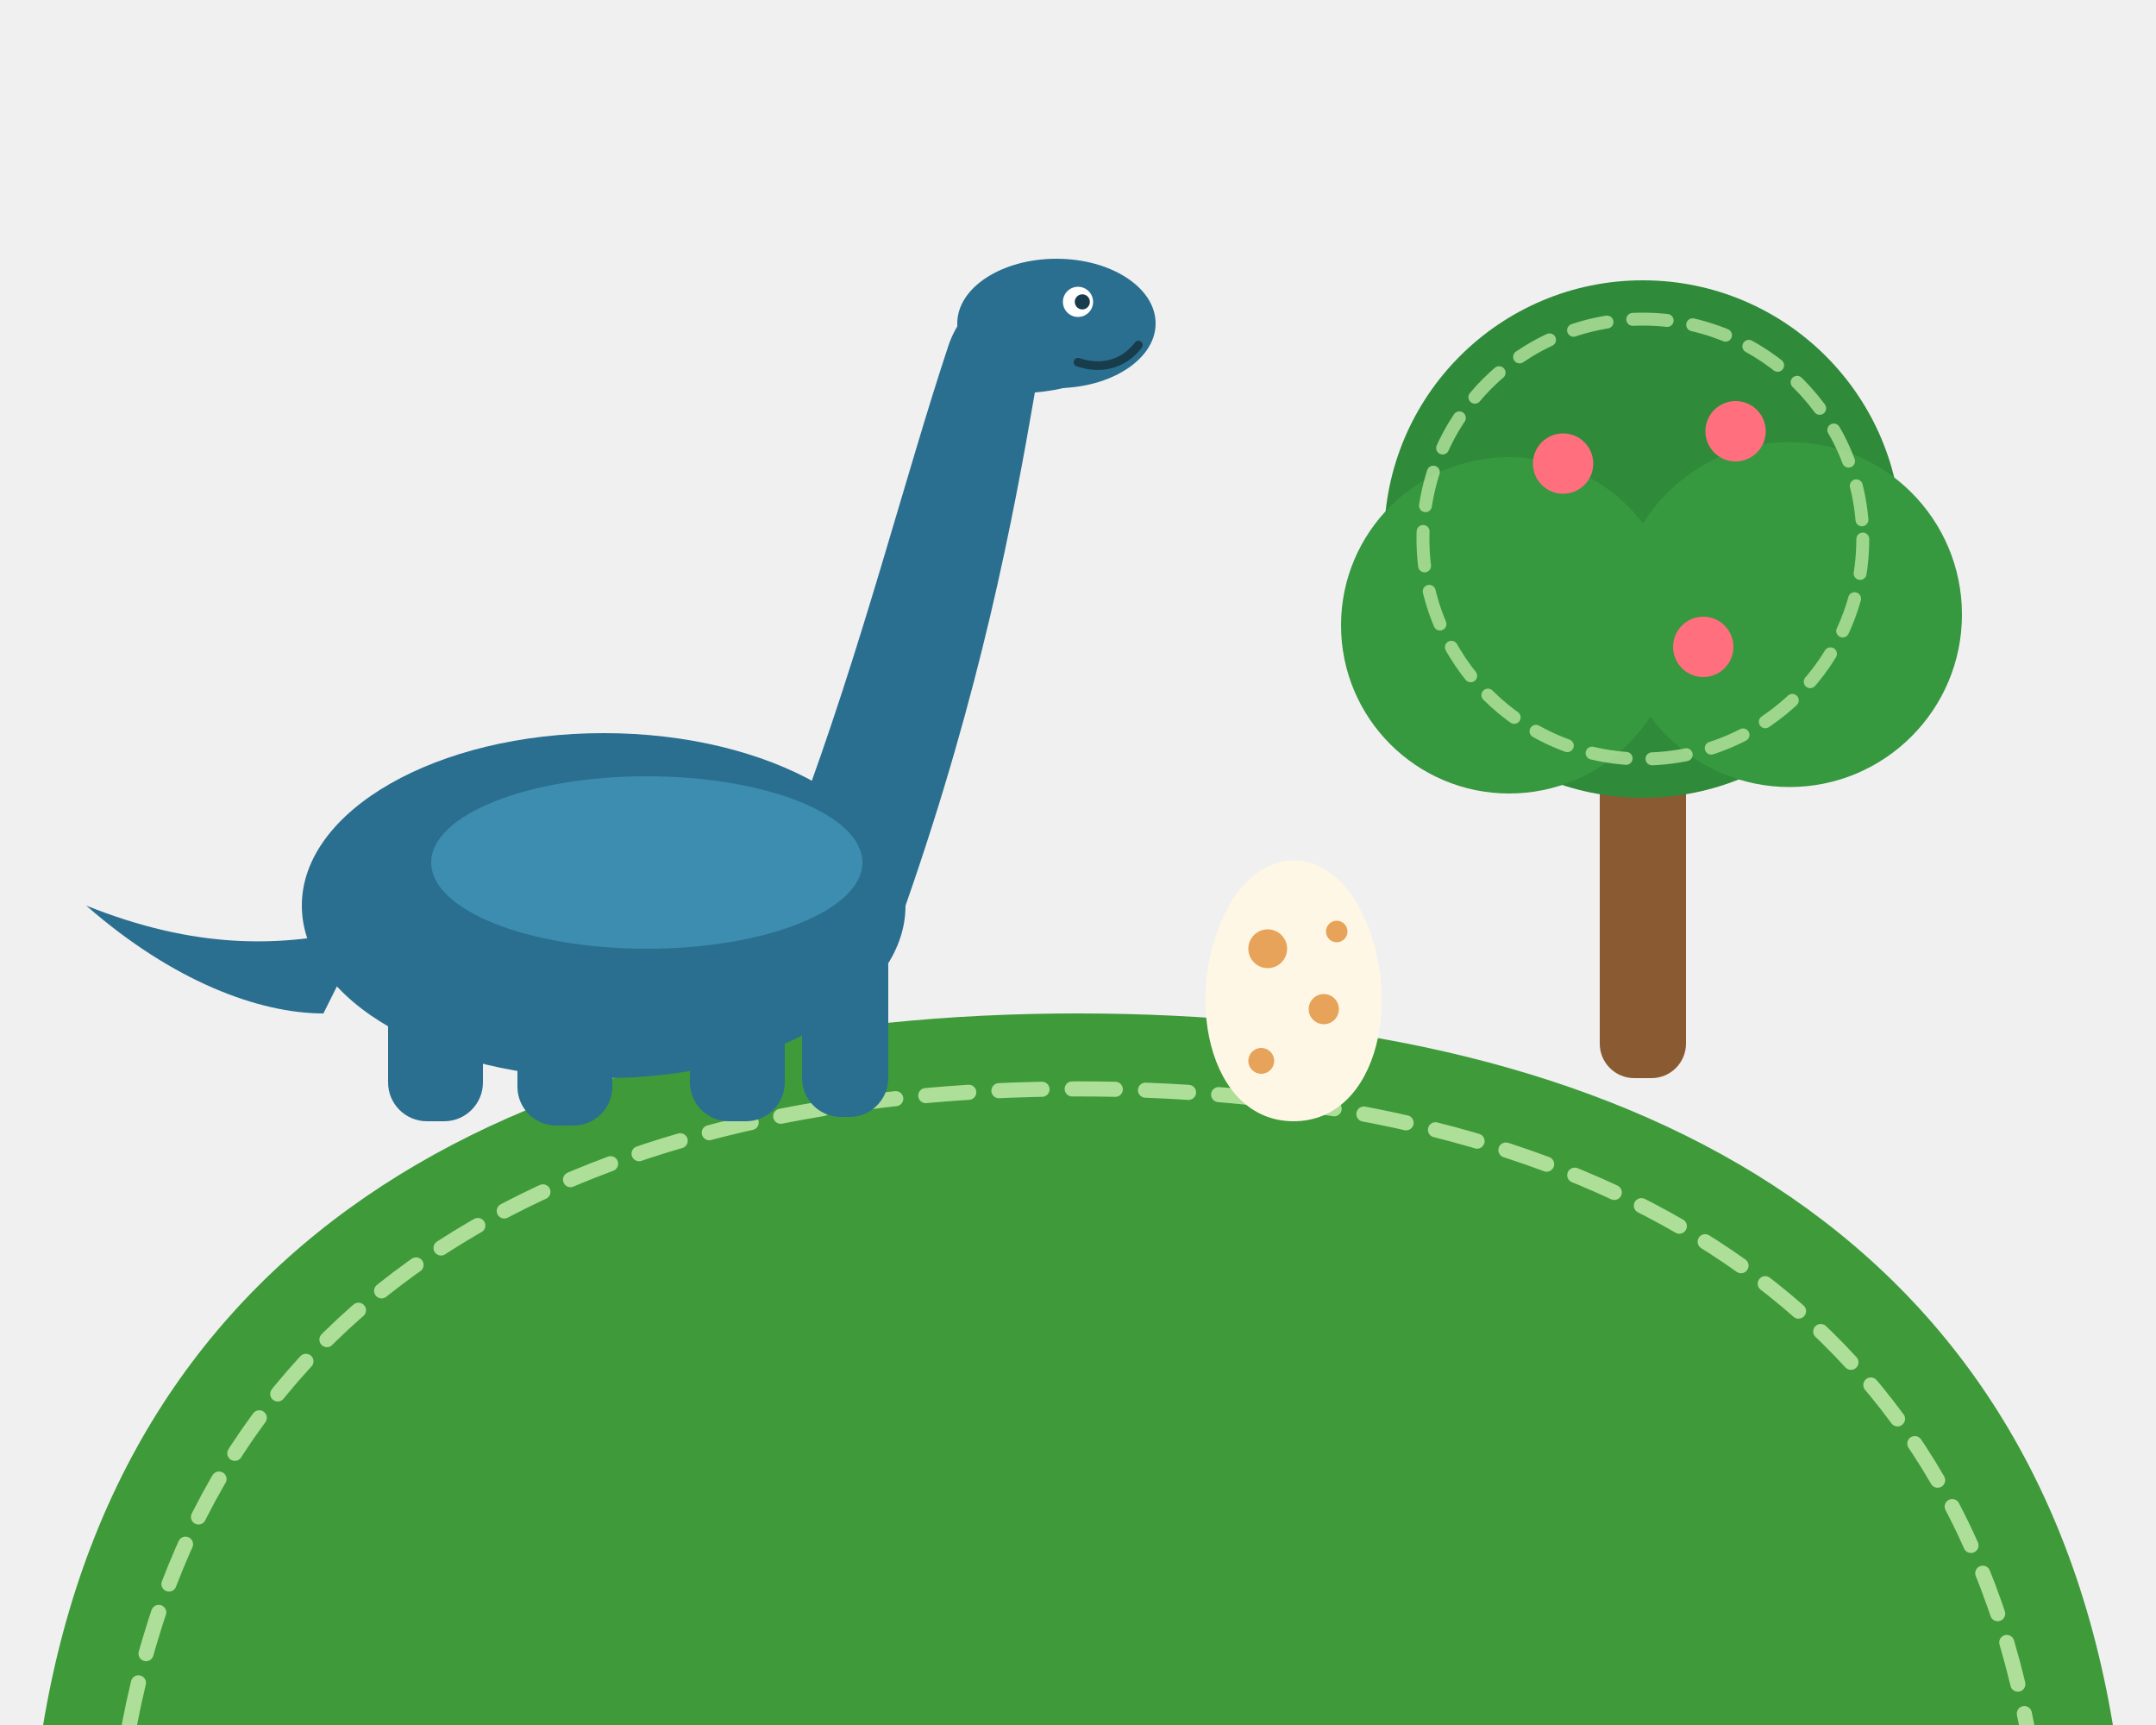
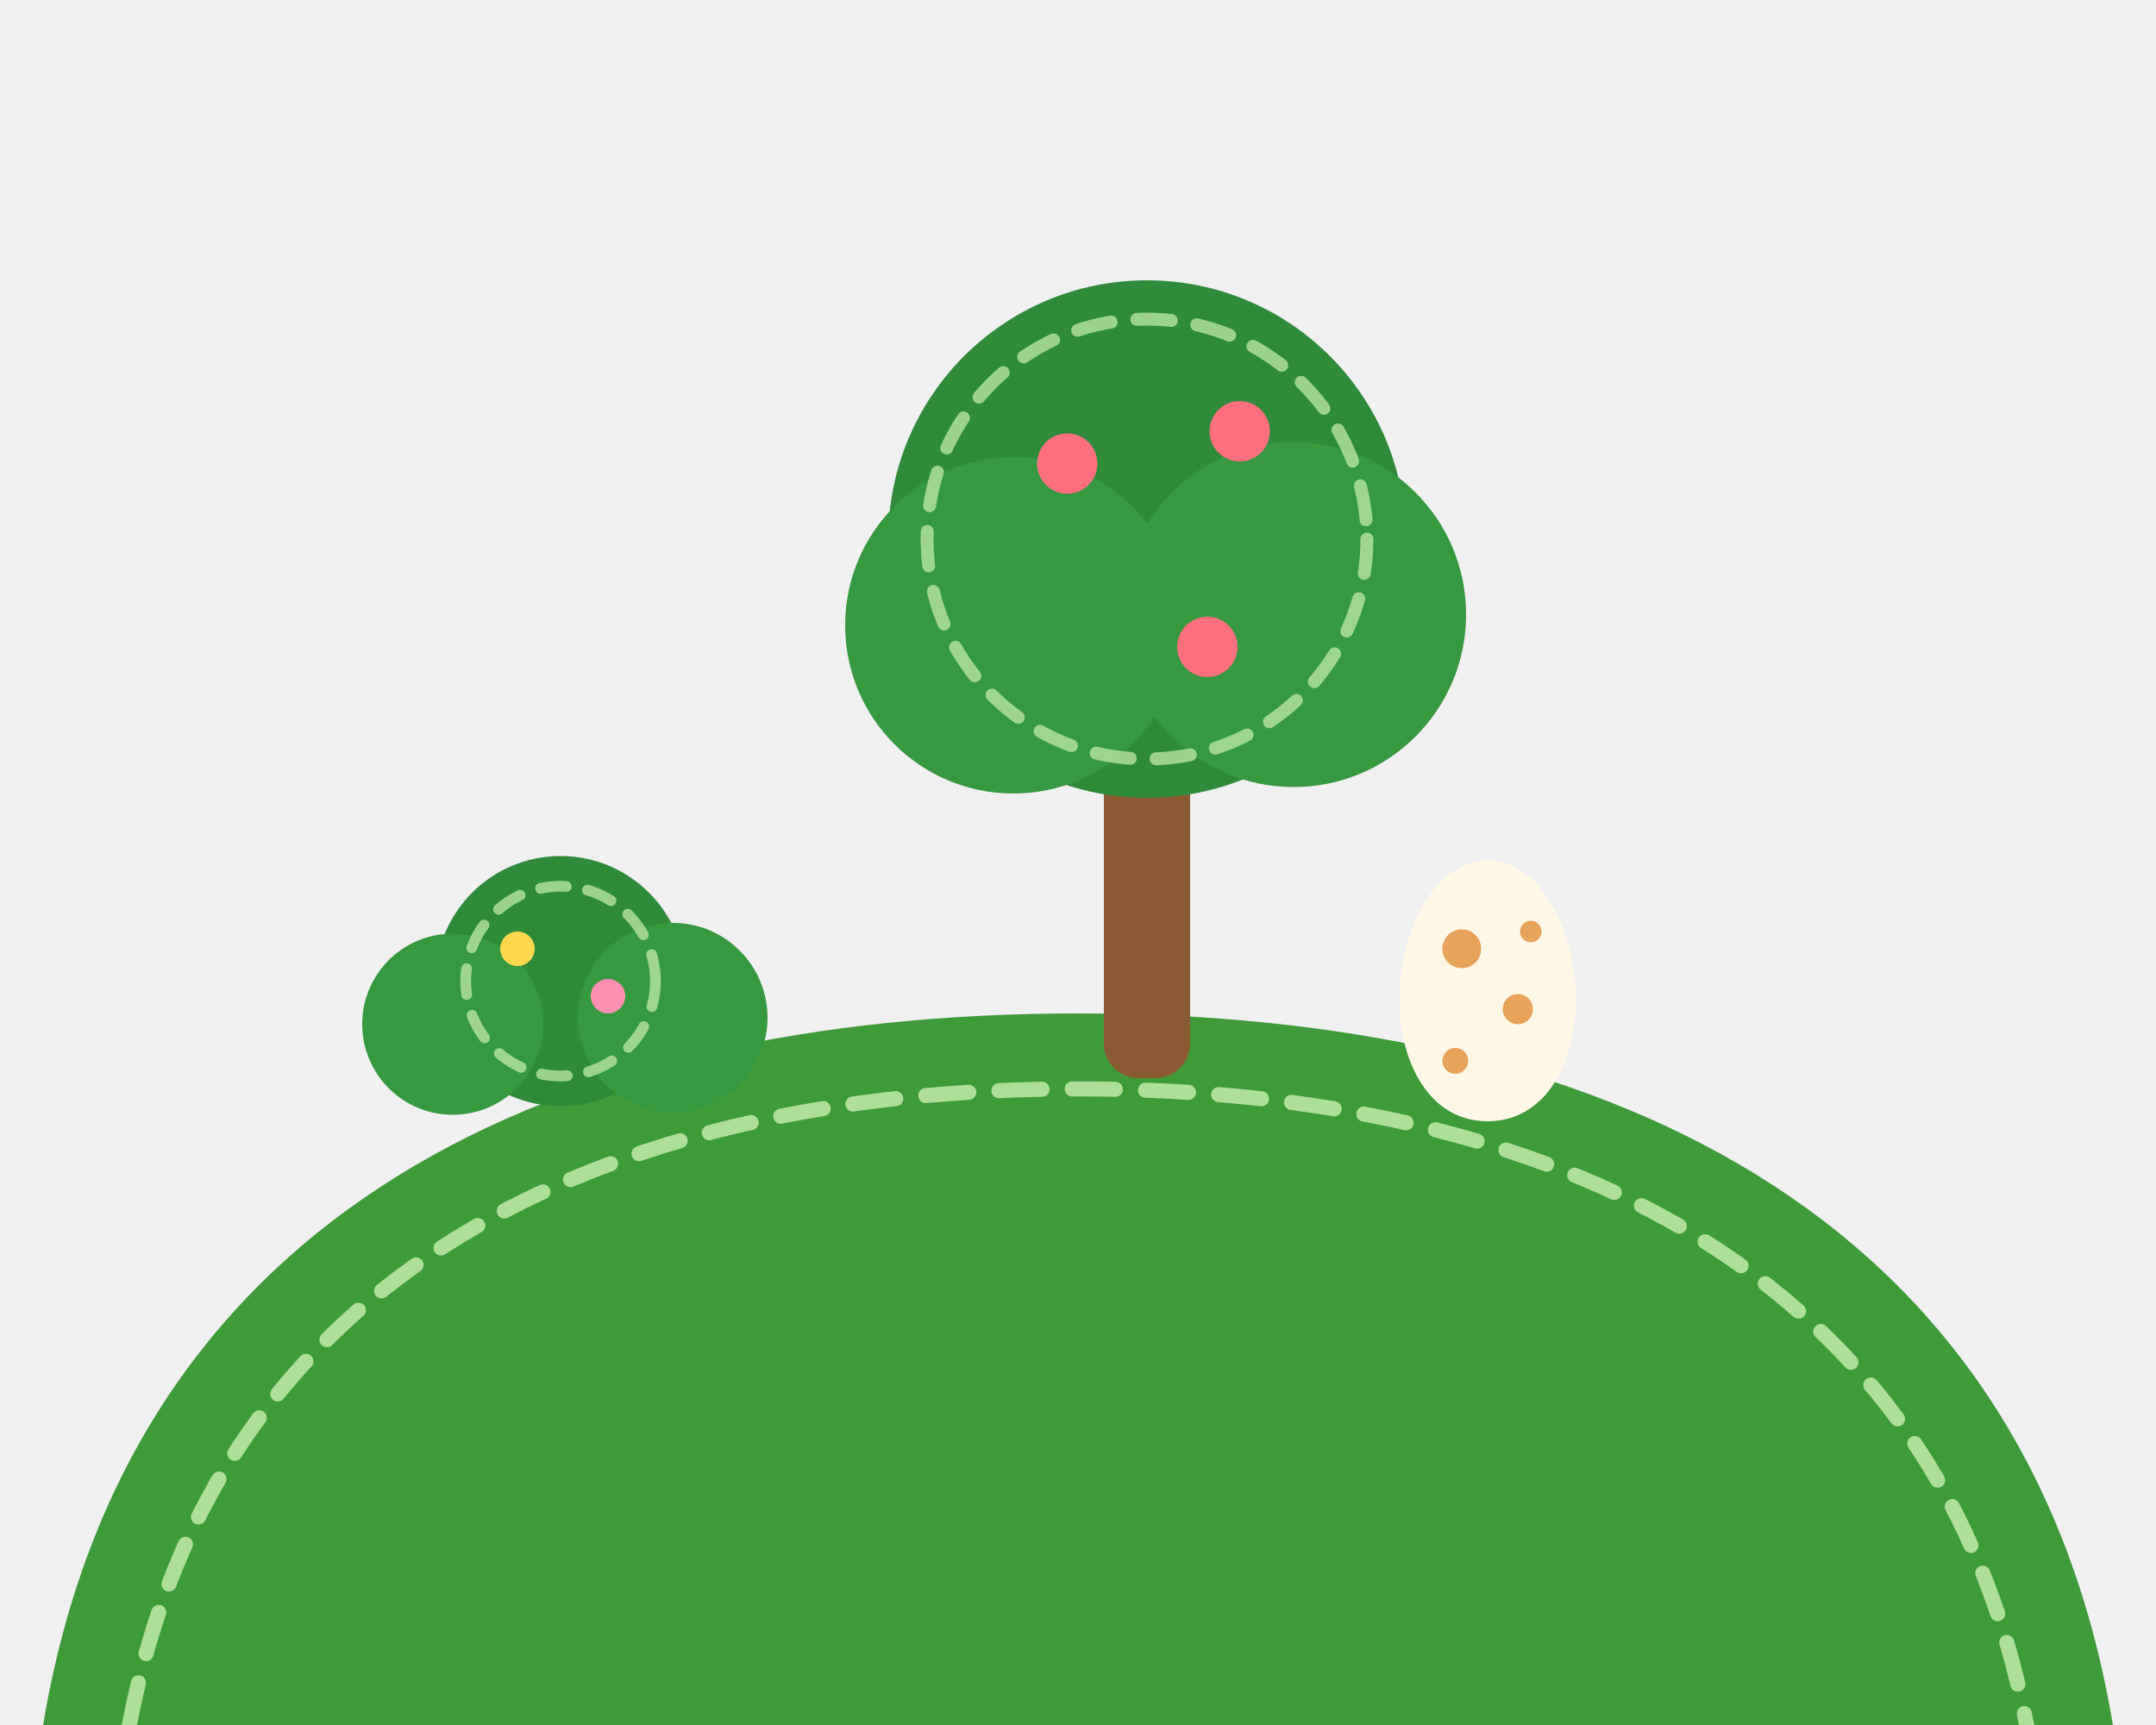
<svg xmlns="http://www.w3.org/2000/svg" viewBox="0 0 1000 800">
  <path d="M20 800 C 60 560 260 470 500 470 C 740 470 940 560 980 800 Z" fill="#3f9a3a" />
  <path d="M60 800 C 100 590 280 505 500 505 C 720 505 900 590 940 800" fill="none" stroke="#c9f0b0" stroke-width="7" stroke-dasharray="20 14" stroke-linecap="round" stroke-opacity="0.8" />
-   <rect x="742" y="300" width="40" height="200" rx="16" fill="#8a5a33" />
-   <circle cx="762" cy="250" r="120" fill="#2f8a3a" />
-   <circle cx="700" cy="290" r="78" fill="#36983f" />
-   <circle cx="830" cy="285" r="80" fill="#36983f" />
-   <circle cx="762" cy="250" r="102" fill="none" stroke="#bfeaa5" stroke-width="6" stroke-dasharray="16 12" stroke-linecap="round" stroke-opacity="0.75" />
-   <circle cx="725" cy="215" r="14" fill="#ff6f7d" />
-   <circle cx="805" cy="200" r="14" fill="#ff6f7d" />
-   <circle cx="790" cy="300" r="14" fill="#ff6f7d" />
-   <g fill="#2a6f8f">
-     <path d="M150 470 C 120 470 80 455 40 420 C 90 440 130 440 170 430 Z" />
-     <ellipse cx="280" cy="420" rx="140" ry="80" />
-     <path d="M370 380 C 400 300 420 220 440 160 C 452 125 500 120 512 150 C 520 170 505 180 480 182 C 470 240 455 320 420 420 Z" />
-     <ellipse cx="490" cy="150" rx="46" ry="30" />
-     <rect x="180" y="440" width="44" height="80" rx="18" />
-     <rect x="240" y="450" width="44" height="72" rx="18" />
-     <rect x="320" y="440" width="44" height="80" rx="18" />
-     <rect x="372" y="430" width="40" height="88" rx="18" />
+   <g transform="translate(-230 0)">
+     <rect x="742" y="300" width="40" height="200" rx="16" fill="#8a5a33" />
+     <circle cx="762" cy="250" r="120" fill="#2f8a3a" />
+     <circle cx="700" cy="290" r="78" fill="#36983f" />
+     <circle cx="830" cy="285" r="80" fill="#36983f" />
+     <circle cx="762" cy="250" r="102" fill="none" stroke="#bfeaa5" stroke-width="6" stroke-dasharray="16 12" stroke-linecap="round" stroke-opacity="0.75" />
+     <circle cx="725" cy="215" r="14" fill="#ff6f7d" />
+     <circle cx="805" cy="200" r="14" fill="#ff6f7d" />
+     <circle cx="790" cy="300" r="14" fill="#ff6f7d" />
  </g>
-   <ellipse cx="300" cy="400" rx="100" ry="40" fill="#3c8db0" />
-   <circle cx="500" cy="140" r="7" fill="#ffffff" />
-   <circle cx="502" cy="140" r="3.5" fill="#173c4c" />
-   <path d="M500 168 C 512 172 522 168 528 160" fill="none" stroke="#173c4c" stroke-width="4" stroke-linecap="round" />
-   <path d="M600 520 C 560 520 548 460 570 420 C 586 392 614 392 630 420 C 652 460 640 520 600 520 Z" fill="#fff7e6" />
-   <circle cx="588" cy="440" r="9" fill="#e7a35a" />
-   <circle cx="614" cy="468" r="7" fill="#e7a35a" />
-   <circle cx="585" cy="492" r="6" fill="#e7a35a" />
-   <circle cx="620" cy="432" r="5" fill="#e7a35a" />
+   <g transform="translate(-40 0)">
+     <circle cx="300" cy="455" r="58" fill="#2f8a3a" />
+     <circle cx="250" cy="475" r="42" fill="#36983f" />
+     <circle cx="352" cy="472" r="44" fill="#36983f" />
+     <circle cx="300" cy="455" r="44" fill="none" stroke="#bfeaa5" stroke-width="5" stroke-dasharray="12 10" stroke-linecap="round" stroke-opacity="0.75" />
+     <circle cx="280" cy="440" r="8" fill="#ffd84d" />
+     <circle cx="322" cy="462" r="8" fill="#ff8fb1" />
+   </g>
+   <g transform="translate(90 0)">
+     <path d="M600 520 C 560 520 548 460 570 420 C 586 392 614 392 630 420 C 652 460 640 520 600 520 Z" fill="#fff7e6" />
+     <circle cx="588" cy="440" r="9" fill="#e7a35a" />
+     <circle cx="614" cy="468" r="7" fill="#e7a35a" />
+     <circle cx="585" cy="492" r="6" fill="#e7a35a" />
+     <circle cx="620" cy="432" r="5" fill="#e7a35a" />
+   </g>
</svg>
